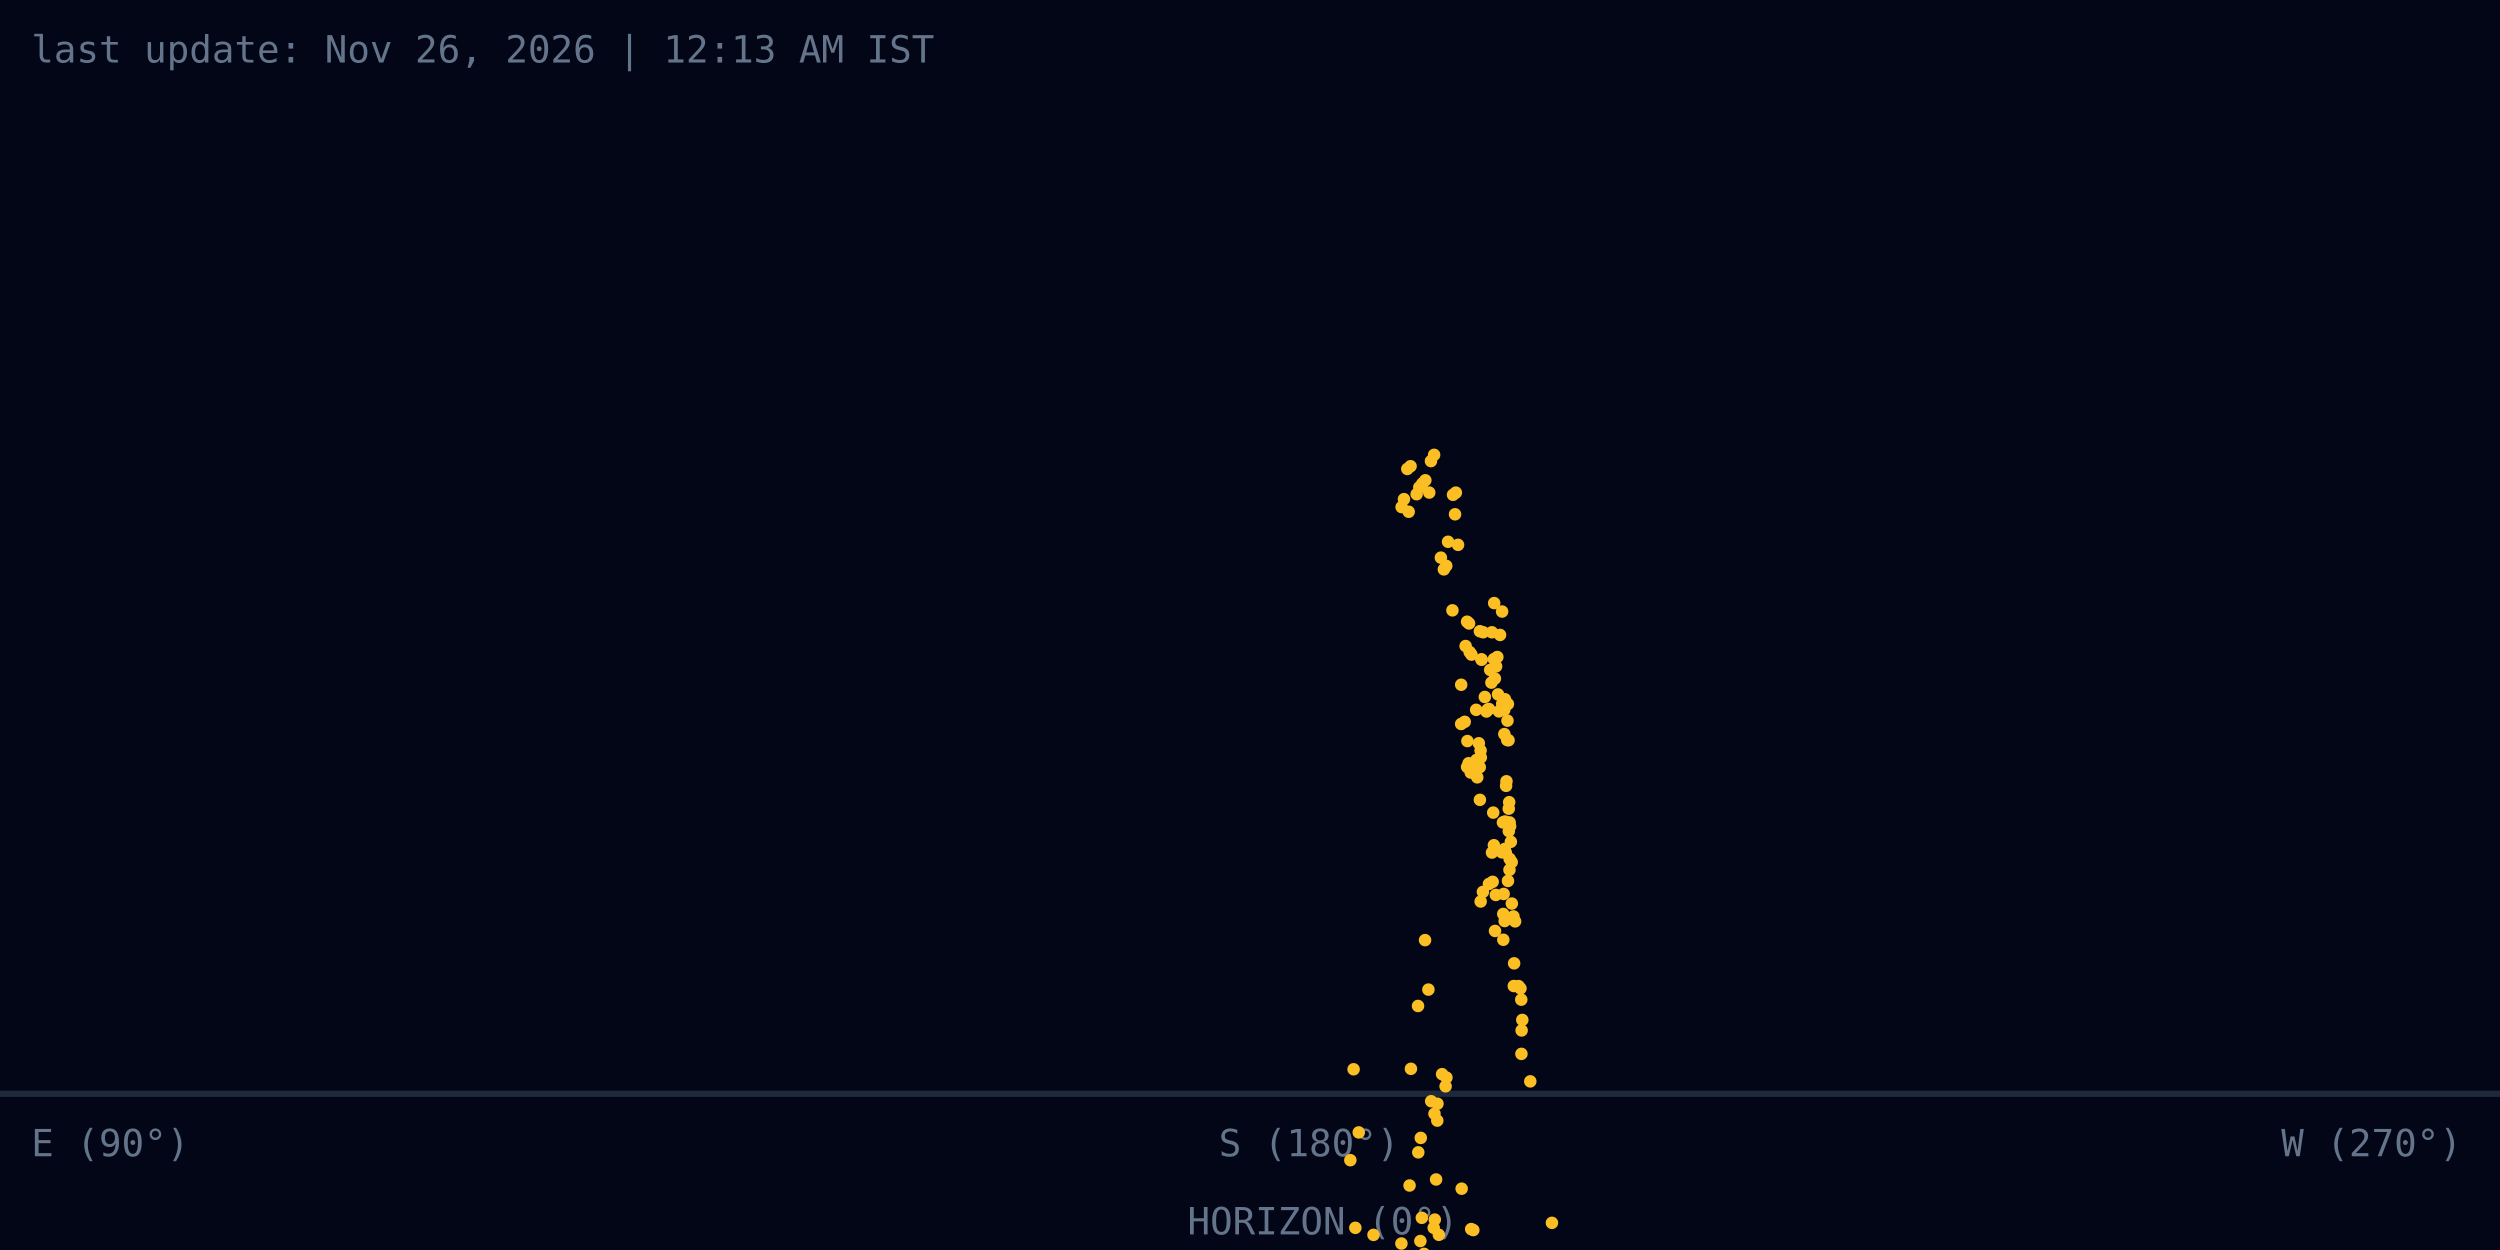
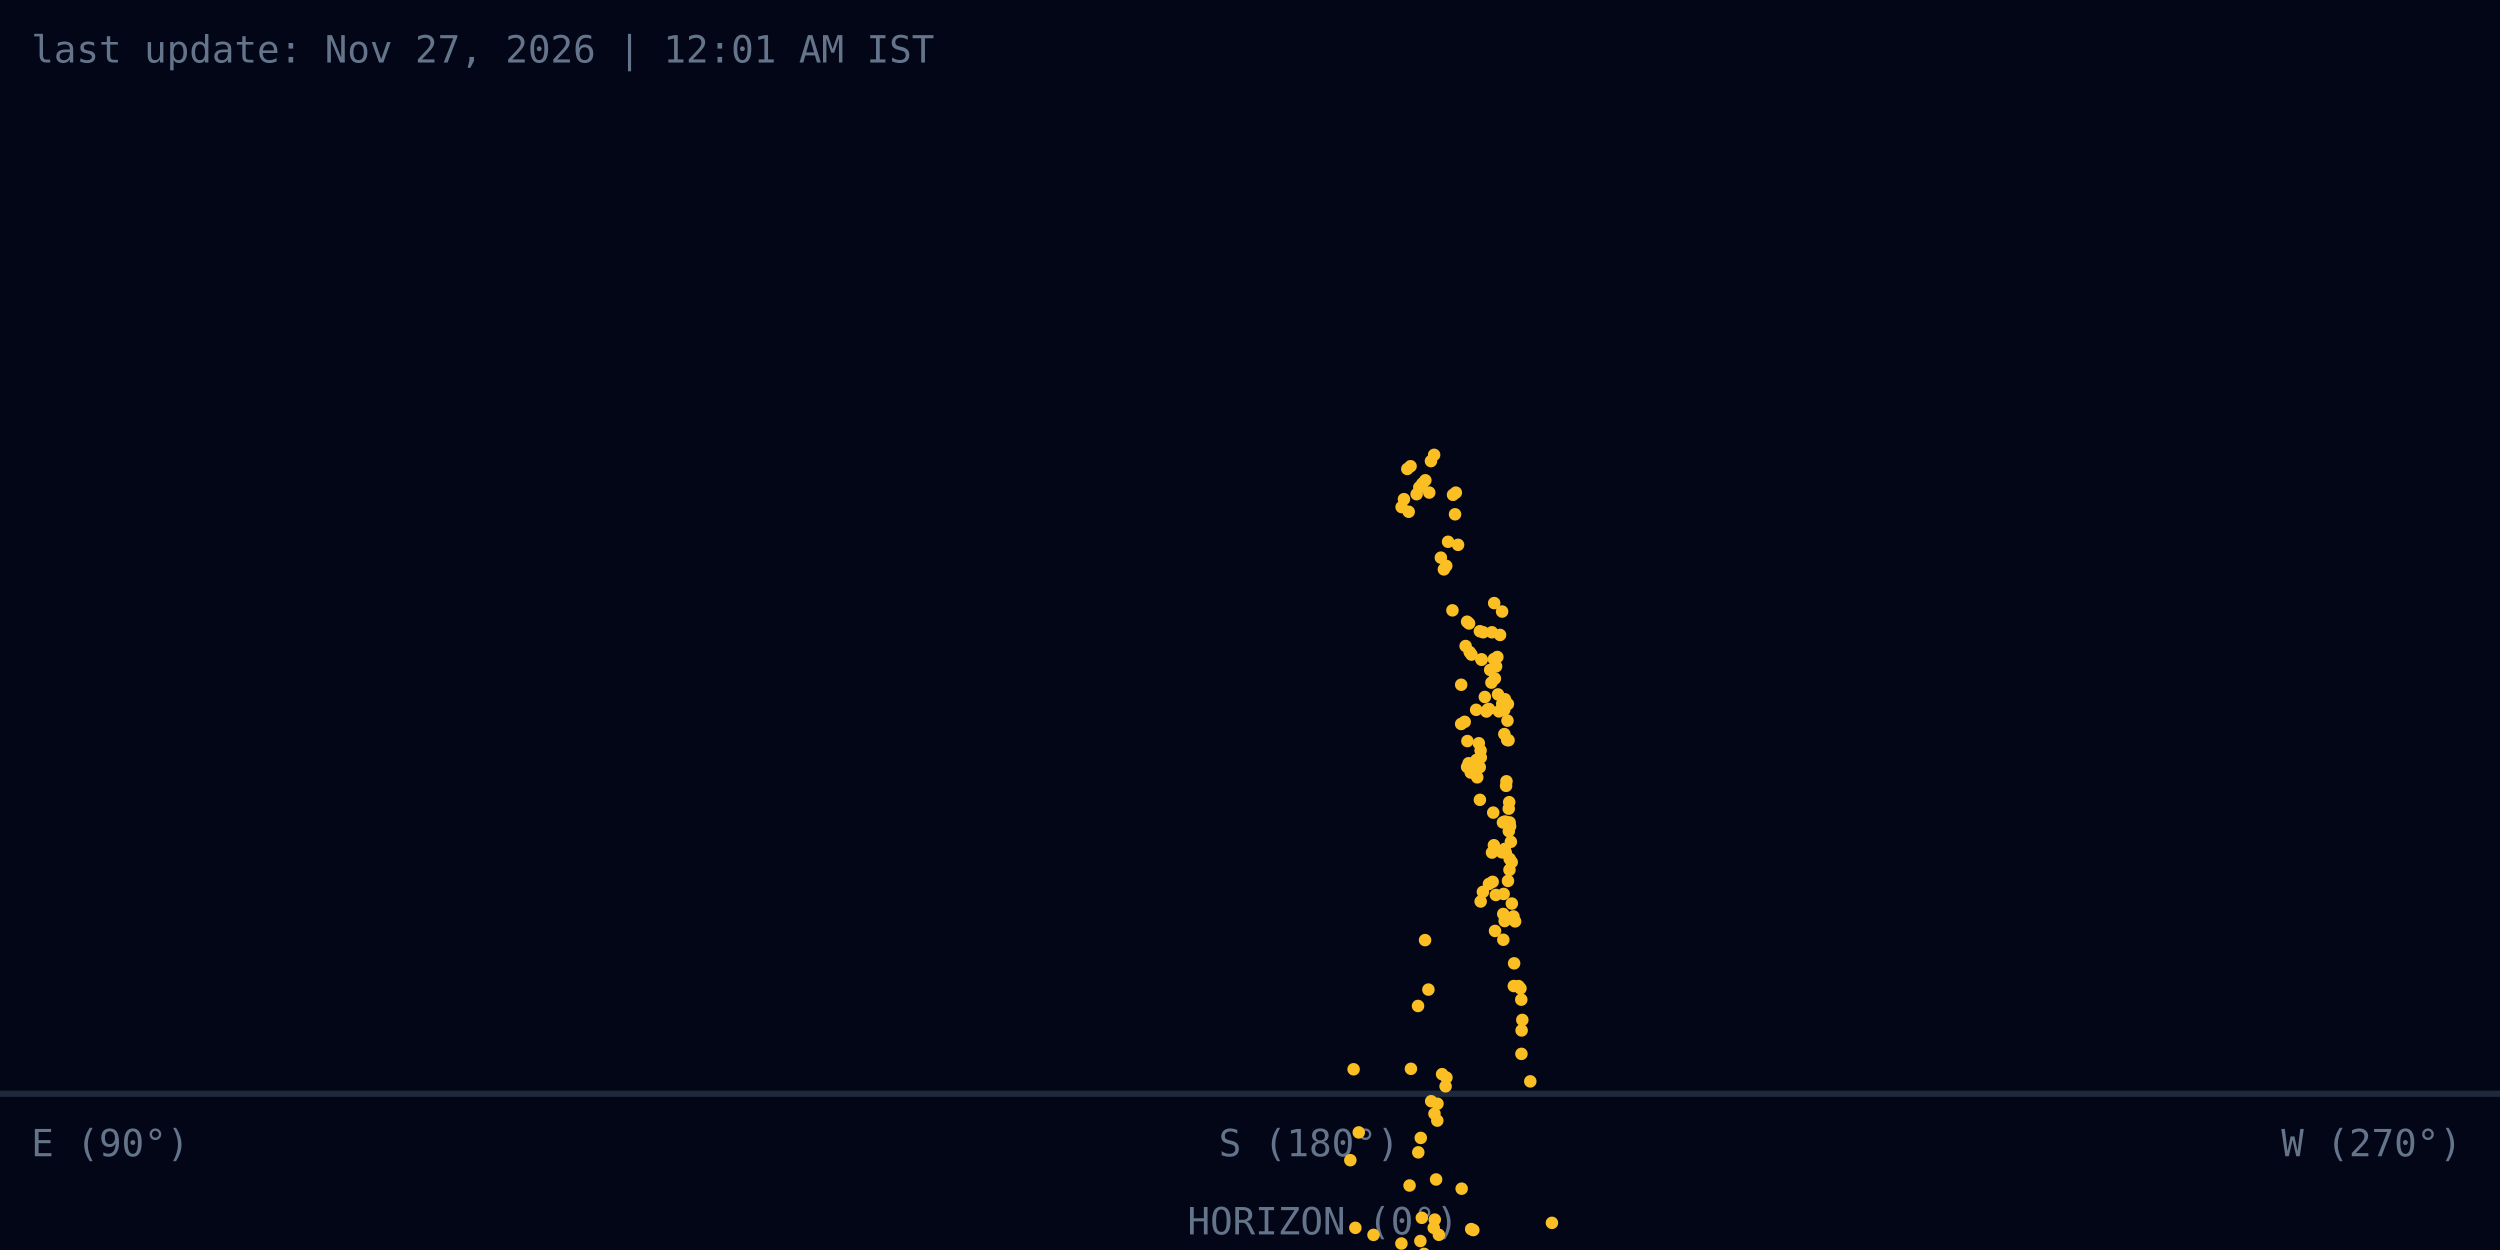
<svg xmlns="http://www.w3.org/2000/svg" width="800" height="400" viewBox="0 0 800 400">
  <rect width="800" height="400" fill="#020617" />
-   <text id="last-update" x="10" y="20" fill="#64748b" font-family="monospace">last update: Nov 26, 2026 | 12:13 AM IST</text>
+   <text id="last-update" x="10" y="20" fill="#64748b" font-family="monospace">last update: Nov 27, 2026 | 12:01 AM IST</text>
  <line x1="0" y1="350" x2="800" y2="350" stroke="#1e293b" stroke-width="2" />
  <text x="380" y="395" fill="#64748b" font-size="12" font-family="monospace">HORIZON (0°)</text>
  <text x="730" y="370" fill="#64748b" font-size="12" font-family="monospace">W (270°)</text>
  <text x="390" y="370" fill="#64748b" font-size="12" font-family="monospace">S (180°)</text>
  <text x="10" y="370" fill="#64748b" font-size="12" font-family="monospace">E (90°)</text>
  <g id="analemma-points">
    <circle cx=" 465.61" cy=" 164.57" r="2" fill="#fbbf24">
 </circle>
    <circle cx=" 467.57" cy=" 231.67" r="2" fill="#fbbf24">
 </circle>
    <circle cx=" 467.58" cy=" 219.12" r="2" fill="#fbbf24">
 </circle>
    <circle cx=" 468.71" cy=" 230.98" r="2" fill="#fbbf24">
 </circle>
    <circle cx=" 469.57" cy=" 237.14" r="2" fill="#fbbf24">
 </circle>
    <circle cx=" 469.00" cy=" 206.73" r="2" fill="#fbbf24">
 </circle>
    <circle cx=" 469.47" cy=" 198.94" r="2" fill="#fbbf24">
 </circle>
    <circle cx=" 470.10" cy=" 199.51" r="2" fill="#fbbf24">
 </circle>
    <circle cx=" 474.53" cy=" 285.41" r="2" fill="#fbbf24">
 </circle>
    <circle cx=" 472.47" cy=" 243.18" r="2" fill="#fbbf24">
 </circle>
    <circle cx=" 473.57" cy=" 255.95" r="2" fill="#fbbf24">
 </circle>
    <circle cx=" 473.22" cy=" 237.84" r="2" fill="#fbbf24">
 </circle>
    <circle cx=" 473.79" cy=" 240.17" r="2" fill="#fbbf24">
 </circle>
    <circle cx=" 473.56" cy=" 201.99" r="2" fill="#fbbf24">
 </circle>
    <circle cx=" 474.09" cy=" 210.99" r="2" fill="#fbbf24">
 </circle>
    <circle cx=" 478.41" cy=" 297.90" r="2" fill="#fbbf24">
 </circle>
    <circle cx=" 477.65" cy=" 282.19" r="2" fill="#fbbf24">
 </circle>
    <circle cx=" 477.44" cy=" 272.82" r="2" fill="#fbbf24">
 </circle>
    <circle cx=" 478.67" cy=" 286.38" r="2" fill="#fbbf24">
 </circle>
    <circle cx=" 478.05" cy=" 270.47" r="2" fill="#fbbf24">
 </circle>
    <circle cx=" 476.85" cy=" 214.37" r="2" fill="#fbbf24">
 </circle>
    <circle cx=" 477.25" cy=" 218.44" r="2" fill="#fbbf24">
 </circle>
    <circle cx=" 481.06" cy=" 300.72" r="2" fill="#fbbf24">
 </circle>
    <circle cx=" 481.04" cy=" 292.47" r="2" fill="#fbbf24">
 </circle>
    <circle cx=" 481.49" cy=" 294.73" r="2" fill="#fbbf24">
 </circle>
    <circle cx=" 481.17" cy=" 286.06" r="2" fill="#fbbf24">
 </circle>
    <circle cx=" 479.37" cy=" 222.21" r="2" fill="#fbbf24">
 </circle>
    <circle cx=" 479.67" cy=" 227.65" r="2" fill="#fbbf24">
 </circle>
    <circle cx=" 498.29" cy=" 411.31" r="2" fill="#fbbf24">
 </circle>
    <circle cx=" 498.34" cy=" 411.53" r="2" fill="#fbbf24">
 </circle>
    <circle cx=" 484.42" cy=" 315.53" r="2" fill="#fbbf24">
 </circle>
    <circle cx=" 486.86" cy=" 337.24" r="2" fill="#fbbf24">
 </circle>
    <circle cx=" 481.87" cy=" 272.88" r="2" fill="#fbbf24">
 </circle>
    <circle cx=" 482.55" cy=" 281.90" r="2" fill="#fbbf24">
 </circle>
    <circle cx=" 481.19" cy=" 226.61" r="2" fill="#fbbf24">
 </circle>
    <circle cx=" 481.39" cy=" 234.91" r="2" fill="#fbbf24">
 </circle>
    <circle cx=" 486.92" cy=" 329.74" r="2" fill="#fbbf24">
 </circle>
    <circle cx=" 483.03" cy=" 278.36" r="2" fill="#fbbf24">
 </circle>
    <circle cx=" 483.79" cy=" 289.14" r="2" fill="#fbbf24">
 </circle>
    <circle cx=" 485.93" cy=" 315.55" r="2" fill="#fbbf24">
 </circle>
    <circle cx=" 484.30" cy=" 293.26" r="2" fill="#fbbf24">
 </circle>
    <circle cx=" 482.30" cy=" 236.80" r="2" fill="#fbbf24">
 </circle>
    <circle cx=" 482.80" cy=" 258.78" r="2" fill="#fbbf24">
 </circle>
    <circle cx=" 501.22" cy=" 413.90" r="2" fill="#fbbf24">
 </circle>
    <circle cx=" 489.69" cy=" 346.04" r="2" fill="#fbbf24">
 </circle>
    <circle cx=" 486.81" cy=" 319.89" r="2" fill="#fbbf24">
 </circle>
    <circle cx=" 484.83" cy=" 294.84" r="2" fill="#fbbf24">
 </circle>
    <circle cx=" 486.55" cy=" 316.29" r="2" fill="#fbbf24">
 </circle>
    <circle cx=" 482.73" cy=" 236.88" r="2" fill="#fbbf24">
 </circle>
    <circle cx=" 483.48" cy=" 269.37" r="2" fill="#fbbf24">
 </circle>
    <circle cx=" 496.62" cy=" 391.31" r="2" fill="#fbbf24">
 </circle>
    <circle cx=" 483.75" cy=" 275.90" r="2" fill="#fbbf24">
 </circle>
    <circle cx=" 483.23" cy=" 264.40" r="2" fill="#fbbf24">
 </circle>
    <circle cx=" 482.94" cy=" 256.70" r="2" fill="#fbbf24">
 </circle>
    <circle cx=" 483.08" cy=" 263.17" r="2" fill="#fbbf24">
 </circle>
    <circle cx=" 482.53" cy=" 225.29" r="2" fill="#fbbf24">
 </circle>
    <circle cx=" 482.39" cy=" 230.61" r="2" fill="#fbbf24">
 </circle>
    <circle cx=" 487.14" cy=" 326.38" r="2" fill="#fbbf24">
 </circle>
    <circle cx=" 482.82" cy=" 265.96" r="2" fill="#fbbf24">
 </circle>
    <circle cx=" 483.09" cy=" 274.84" r="2" fill="#fbbf24">
 </circle>
    <circle cx=" 482.07" cy=" 250.01" r="2" fill="#fbbf24">
 </circle>
    <circle cx=" 481.95" cy=" 251.47" r="2" fill="#fbbf24">
 </circle>
    <circle cx=" 481.58" cy=" 223.76" r="2" fill="#fbbf24">
 </circle>
    <circle cx=" 481.36" cy=" 227.15" r="2" fill="#fbbf24">
 </circle>
    <circle cx=" 484.52" cy=" 308.27" r="2" fill="#fbbf24">
 </circle>
    <circle cx=" 481.59" cy=" 262.88" r="2" fill="#fbbf24">
 </circle>
    <circle cx=" 480.71" cy=" 225.23" r="2" fill="#fbbf24">
 </circle>
    <circle cx=" 481.54" cy=" 271.65" r="2" fill="#fbbf24">
 </circle>
    <circle cx=" 480.94" cy=" 263.18" r="2" fill="#fbbf24">
 </circle>
    <circle cx=" 480.67" cy=" 195.69" r="2" fill="#fbbf24">
 </circle>
    <circle cx=" 480.02" cy=" 203.18" r="2" fill="#fbbf24">
 </circle>
    <circle cx=" 480.62" cy=" 272.75" r="2" fill="#fbbf24">
 </circle>
    <circle cx=" 479.15" cy=" 210.24" r="2" fill="#fbbf24">
 </circle>
    <circle cx=" 478.75" cy=" 213.23" r="2" fill="#fbbf24">
 </circle>
    <circle cx=" 478.36" cy=" 217.14" r="2" fill="#fbbf24">
 </circle>
    <circle cx=" 478.05" cy=" 210.91" r="2" fill="#fbbf24">
 </circle>
    <circle cx=" 478.14" cy=" 192.99" r="2" fill="#fbbf24">
 </circle>
    <circle cx=" 477.41" cy=" 202.33" r="2" fill="#fbbf24">
 </circle>
    <circle cx=" 477.83" cy=" 260.03" r="2" fill="#fbbf24">
 </circle>
    <circle cx=" 476.48" cy=" 226.89" r="2" fill="#fbbf24">
 </circle>
    <circle cx=" 476.07" cy=" 227.06" r="2" fill="#fbbf24">
 </circle>
    <circle cx=" 475.66" cy=" 227.68" r="2" fill="#fbbf24">
 </circle>
    <circle cx=" 475.15" cy=" 223.03" r="2" fill="#fbbf24">
 </circle>
    <circle cx=" 474.61" cy=" 202.32" r="2" fill="#fbbf24">
 </circle>
    <circle cx=" 474.09" cy=" 211.11" r="2" fill="#fbbf24">
 </circle>
    <circle cx=" 476.46" cy=" 282.87" r="2" fill="#fbbf24">
 </circle>
    <circle cx=" 473.86" cy=" 242.39" r="2" fill="#fbbf24">
 </circle>
    <circle cx=" 473.52" cy=" 245.50" r="2" fill="#fbbf24">
 </circle>
    <circle cx=" 472.37" cy=" 227.14" r="2" fill="#fbbf24">
 </circle>
    <circle cx=" 472.72" cy=" 248.75" r="2" fill="#fbbf24">
 </circle>
    <circle cx=" 470.88" cy=" 209.48" r="2" fill="#fbbf24">
 </circle>
    <circle cx=" 470.29" cy=" 208.66" r="2" fill="#fbbf24">
 </circle>
    <circle cx=" 473.81" cy=" 288.48" r="2" fill="#fbbf24">
 </circle>
    <circle cx=" 470.64" cy=" 247.22" r="2" fill="#fbbf24">
 </circle>
    <circle cx=" 469.96" cy=" 244.24" r="2" fill="#fbbf24">
 </circle>
    <circle cx=" 469.48" cy=" 245.43" r="2" fill="#fbbf24">
 </circle>
    <circle cx=" 466.58" cy=" 174.35" r="2" fill="#fbbf24">
 </circle>
    <circle cx=" 465.87" cy=" 157.64" r="2" fill="#fbbf24">
 </circle>
    <circle cx=" 464.97" cy=" 158.34" r="2" fill="#fbbf24">
 </circle>
    <circle cx=" 464.78" cy=" 195.31" r="2" fill="#fbbf24">
 </circle>
    <circle cx=" 463.38" cy=" 173.37" r="2" fill="#fbbf24">
 </circle>
    <circle cx=" 462.80" cy=" 181.08" r="2" fill="#fbbf24">
 </circle>
    <circle cx=" 462.04" cy=" 182.20" r="2" fill="#fbbf24">
 </circle>
    <circle cx=" 461.08" cy=" 178.45" r="2" fill="#fbbf24">
 </circle>
    <circle cx=" 458.92" cy=" 145.55" r="2" fill="#fbbf24">
 </circle>
    <circle cx=" 457.91" cy=" 147.55" r="2" fill="#fbbf24">
 </circle>
    <circle cx=" 457.36" cy=" 157.62" r="2" fill="#fbbf24">
 </circle>
    <circle cx=" 456.11" cy=" 153.69" r="2" fill="#fbbf24">
 </circle>
    <circle cx=" 455.13" cy=" 154.77" r="2" fill="#fbbf24">
 </circle>
    <circle cx=" 454.18" cy=" 155.94" r="2" fill="#fbbf24">
 </circle>
    <circle cx=" 453.32" cy=" 158.14" r="2" fill="#fbbf24">
 </circle>
    <circle cx=" 451.38" cy=" 149.19" r="2" fill="#fbbf24">
 </circle>
    <circle cx=" 450.34" cy=" 150.06" r="2" fill="#fbbf24">
 </circle>
    <circle cx=" 450.78" cy=" 163.76" r="2" fill="#fbbf24">
 </circle>
    <circle cx=" 449.27" cy=" 159.73" r="2" fill="#fbbf24">
 </circle>
    <circle cx=" 448.52" cy=" 162.26" r="2" fill="#fbbf24">
 </circle>
    <circle cx=" 20.26" cy=" 571.97" r="2" fill="#fbbf24">
 </circle>
    <circle cx=" 74.33" cy=" 546.37" r="2" fill="#fbbf24">
 </circle>
    <circle cx=" 471.46" cy=" 393.62" r="2" fill="#fbbf24">
 </circle>
    <circle cx=" 470.78" cy=" 393.31" r="2" fill="#fbbf24">
 </circle>
    <circle cx=" 495.37" cy=" 503.27" r="2" fill="#fbbf24">
 </circle>
    <circle cx=" 467.73" cy=" 380.38" r="2" fill="#fbbf24">
 </circle>
    <circle cx=" 462.86" cy=" 344.83" r="2" fill="#fbbf24">
 </circle>
    <circle cx=" 462.59" cy=" 347.62" r="2" fill="#fbbf24">
 </circle>
    <circle cx=" 461.47" cy=" 343.73" r="2" fill="#fbbf24">
 </circle>
    <circle cx=" 456.02" cy=" 300.84" r="2" fill="#fbbf24">
 </circle>
    <circle cx=" 457.09" cy=" 316.67" r="2" fill="#fbbf24">
 </circle>
    <circle cx=" 469.47" cy=" 420.03" r="2" fill="#fbbf24">
 </circle>
    <circle cx=" 459.99" cy=" 353.19" r="2" fill="#fbbf24">
 </circle>
    <circle cx=" 459.93" cy=" 358.60" r="2" fill="#fbbf24">
 </circle>
    <circle cx=" 459.03" cy=" 356.39" r="2" fill="#fbbf24">
 </circle>
    <circle cx=" 457.98" cy=" 352.39" r="2" fill="#fbbf24">
 </circle>
    <circle cx=" 453.77" cy=" 321.91" r="2" fill="#fbbf24">
 </circle>
    <circle cx=" 459.55" cy=" 377.43" r="2" fill="#fbbf24">
 </circle>
    <circle cx=" 471.53" cy=" 461.85" r="2" fill="#fbbf24">
 </circle>
    <circle cx=" 460.43" cy=" 395.14" r="2" fill="#fbbf24">
 </circle>
    <circle cx=" 459.13" cy=" 390.27" r="2" fill="#fbbf24">
 </circle>
    <circle cx=" 458.79" cy=" 392.90" r="2" fill="#fbbf24">
 </circle>
    <circle cx=" 454.65" cy=" 364.13" r="2" fill="#fbbf24">
 </circle>
    <circle cx=" 451.50" cy=" 342.02" r="2" fill="#fbbf24">
 </circle>
    <circle cx=" 453.85" cy=" 368.75" r="2" fill="#fbbf24">
 </circle>
    <circle cx=" 467.51" cy=" 471.07" r="2" fill="#fbbf24">
 </circle>
    <circle cx=" 454.99" cy=" 389.70" r="2" fill="#fbbf24">
 </circle>
    <circle cx=" 455.71" cy=" 401.24" r="2" fill="#fbbf24">
 </circle>
    <circle cx=" 454.52" cy=" 397.13" r="2" fill="#fbbf24">
 </circle>
    <circle cx=" 455.98" cy=" 414.56" r="2" fill="#fbbf24">
 </circle>
    <circle cx=" 451.06" cy=" 379.36" r="2" fill="#fbbf24">
 </circle>
    <circle cx=" 455.70" cy=" 423.59" r="2" fill="#fbbf24">
 </circle>
    <circle cx=" 482.79" cy=" 553.38" r="2" fill="#fbbf24">
 </circle>
    <circle cx=" 459.54" cy=" 468.02" r="2" fill="#fbbf24">
 </circle>
    <circle cx=" 462.80" cy=" 493.17" r="2" fill="#fbbf24">
 </circle>
    <circle cx=" 456.72" cy=" 459.61" r="2" fill="#fbbf24">
 </circle>
    <circle cx=" 448.45" cy=" 397.93" r="2" fill="#fbbf24">
 </circle>
    <circle cx=" 451.44" cy=" 429.90" r="2" fill="#fbbf24">
 </circle>
    <circle cx=" 483.33" cy=" 577.31" r="2" fill="#fbbf24">
 </circle>
    <circle cx=" 457.19" cy=" 485.98" r="2" fill="#fbbf24">
 </circle>
    <circle cx=" 458.77" cy=" 501.95" r="2" fill="#fbbf24">
 </circle>
    <circle cx=" 458.66" cy=" 507.06" r="2" fill="#fbbf24">
 </circle>
    <circle cx=" 455.29" cy=" 490.82" r="2" fill="#fbbf24">
 </circle>
    <circle cx=" 449.40" cy=" 450.08" r="2" fill="#fbbf24">
 </circle>
    <circle cx=" 451.11" cy=" 471.34" r="2" fill="#fbbf24">
 </circle>
    <circle cx=" 507.92" cy=" 618.72" r="2" fill="#fbbf24">
 </circle>
    <circle cx=" 457.53" cy=" 530.58" r="2" fill="#fbbf24">
 </circle>
    <circle cx=" 443.32" cy=" 419.49" r="2" fill="#fbbf24">
 </circle>
    <circle cx=" 441.09" cy=" 404.11" r="2" fill="#fbbf24">
 </circle>
    <circle cx=" 439.52" cy=" 395.16" r="2" fill="#fbbf24">
 </circle>
    <circle cx=" 433.15" cy=" 342.17" r="2" fill="#fbbf24">
 </circle>
    <circle cx=" 434.80" cy=" 362.37" r="2" fill="#fbbf24">
 </circle>
    <circle cx=" 449.04" cy=" 512.18" r="2" fill="#fbbf24">
 </circle>
    <circle cx=" 438.74" cy=" 413.08" r="2" fill="#fbbf24">
 </circle>
    <circle cx=" 439.37" cy=" 426.64" r="2" fill="#fbbf24">
 </circle>
    <circle cx=" 438.60" cy=" 425.35" r="2" fill="#fbbf24">
 </circle>
    <circle cx=" 436.66" cy=" 411.17" r="2" fill="#fbbf24">
 </circle>
    <circle cx=" 432.11" cy=" 371.26" r="2" fill="#fbbf24">
 </circle>
    <circle cx=" 433.71" cy=" 392.90" r="2" fill="#fbbf24">
 </circle>
    <circle cx=" 441.39" cy=" 492.84" r="2" fill="#fbbf24">
 </circle>
    <circle cx=" 438.62" cy=" 465.26" r="2" fill="#fbbf24">
 </circle>
    <circle cx=" 439.66" cy=" 489.97" r="2" fill="#fbbf24">
 </circle>
    <circle cx=" 439.18" cy=" 494.15" r="2" fill="#fbbf24">
 </circle>
    <circle cx=" 437.86" cy=" 484.86" r="2" fill="#fbbf24">
 </circle>
    <circle cx=" 435.61" cy=" 460.36" r="2" fill="#fbbf24">
 </circle>
    <circle cx=" 436.98" cy=" 494.93" r="2" fill="#fbbf24">
 </circle>
    <circle cx=" 244.95" cy=" 642.55" r="2" fill="#fbbf24">
 </circle>
    <circle cx=" 436.88" cy=" 545.23" r="2" fill="#fbbf24">
 </circle>
    <circle cx=" 435.87" cy=" 548.03" r="2" fill="#fbbf24">
 </circle>
    <circle cx=" 434.67" cy=" 555.81" r="2" fill="#fbbf24">
 </circle>
    <circle cx=" 434.11" cy=" 529.21" r="2" fill="#fbbf24">
 </circle>
    <circle cx=" 432.10" cy=" 477.20" r="2" fill="#fbbf24">
 </circle>
    <circle cx=" 432.21" cy=" 499.93" r="2" fill="#fbbf24">
 </circle>
    <circle cx=" 207.02" cy=" 626.00" r="2" fill="#fbbf24">
 </circle>
    <circle cx=" 430.00" cy=" 549.91" r="2" fill="#fbbf24">
 </circle>
    <circle cx=" 429.36" cy=" 545.74" r="2" fill="#fbbf24">
 </circle>
    <circle cx=" 425.59" cy=" 570.57" r="2" fill="#fbbf24">
 </circle>
    <circle cx=" 426.75" cy=" 555.14" r="2" fill="#fbbf24">
 </circle>
    <circle cx=" 428.25" cy=" 489.25" r="2" fill="#fbbf24">
 </circle>
    <circle cx=" 427.62" cy=" 513.50" r="2" fill="#fbbf24">
 </circle>
    <circle cx=" 263.38" cy=" 629.03" r="2" fill="#fbbf24">
 </circle>
    <circle cx=" 403.44" cy=" 604.42" r="2" fill="#fbbf24">
 </circle>
    <circle cx=" 412.04" cy=" 590.07" r="2" fill="#fbbf24">
 </circle>
    <circle cx=" 408.71" cy=" 593.50" r="2" fill="#fbbf24">
 </circle>
    <circle cx=" 416.27" cy=" 574.05" r="2" fill="#fbbf24">
 </circle>
    <circle cx=" 422.41" cy=" 537.09" r="2" fill="#fbbf24">
 </circle>
    <circle cx=" 420.52" cy=" 547.02" r="2" fill="#fbbf24">
 </circle>
    <circle cx=" 182.56" cy=" 559.38" r="2" fill="#fbbf24">
 </circle>
    <circle cx=" 199.79" cy=" 595.69" r="2" fill="#fbbf24">
 </circle>
    <circle cx=" 279.05" cy=" 623.33" r="2" fill="#fbbf24">
 </circle>
+     <circle cx=" 314.99" cy=" 623.03" r="2" fill="#fbbf24">
+  </circle>
  </g>
</svg>
